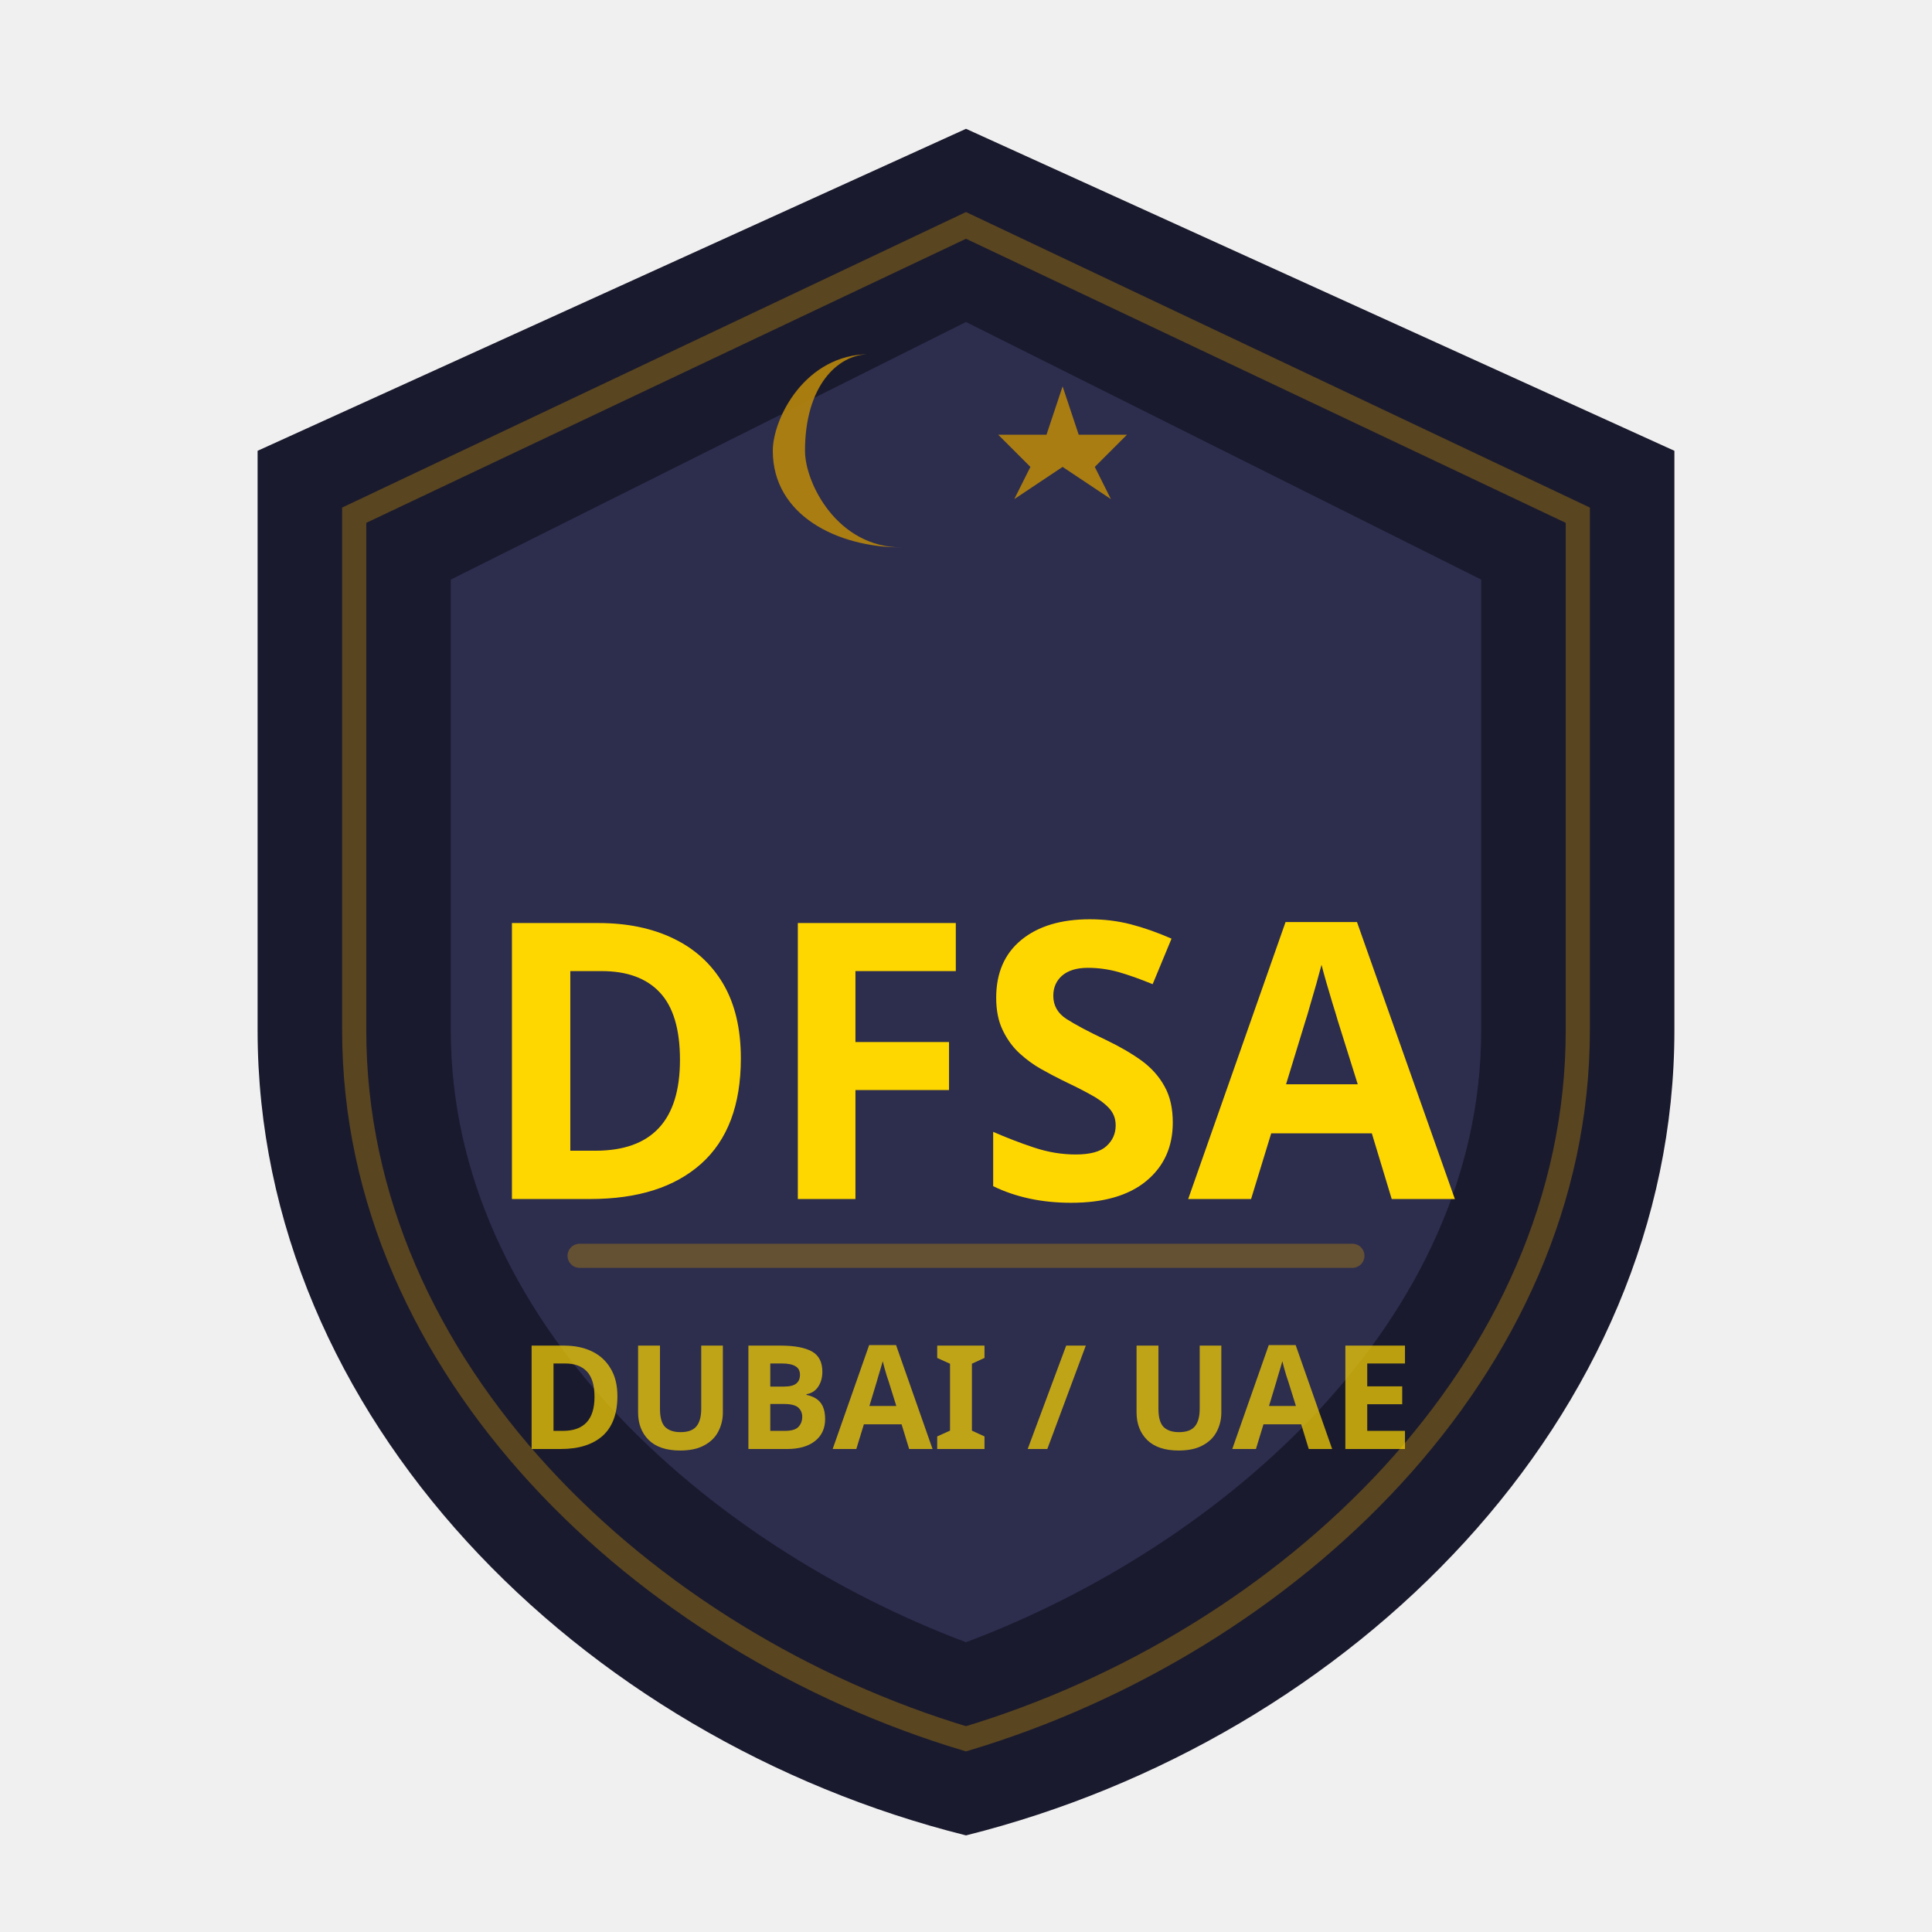
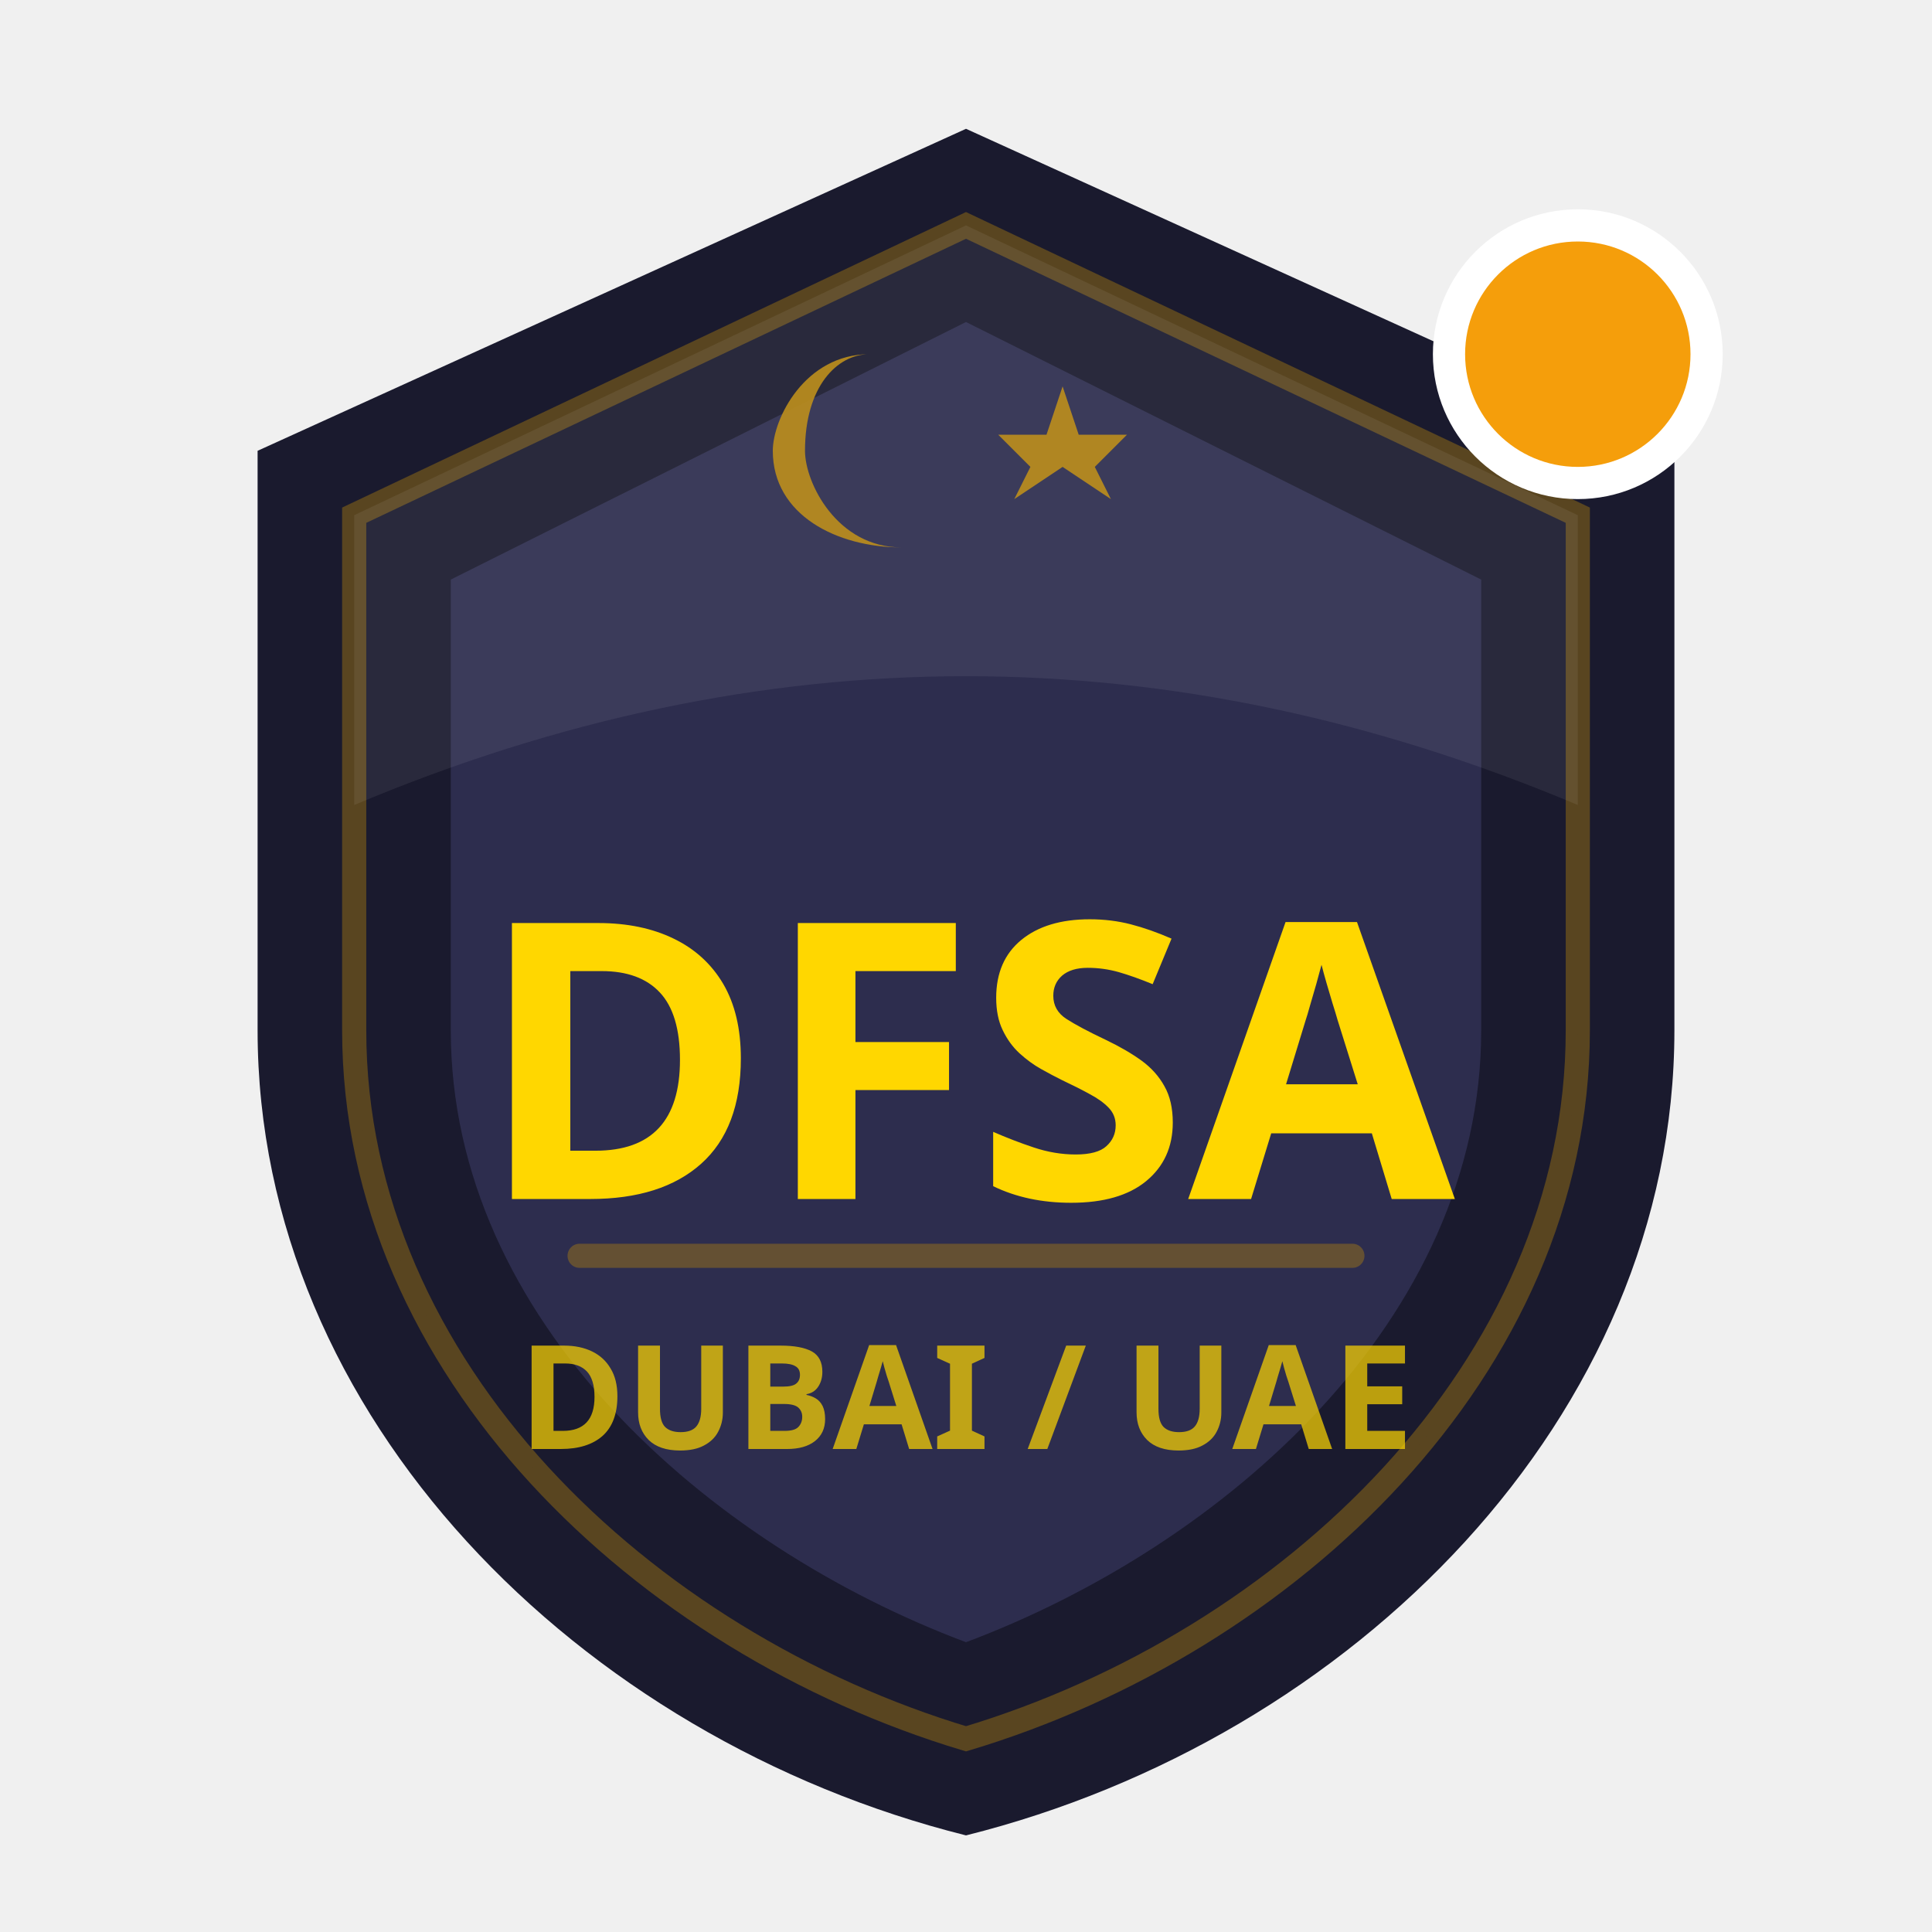
<svg xmlns="http://www.w3.org/2000/svg" viewBox="0 0 120 120" fill="none">
  <path d="M60 8L104 28V64C104 88 84 108 60 114C36 108 16 88 16 64V28L60 8Z" fill="#1A1A2E" />
  <path d="M60 14L98 32V64C98 85 80 102 60 108C40 102 22 85 22 64V32L60 14Z" fill="#1A1A2E" stroke="#B8860B" stroke-opacity="0.4" stroke-width="1.5" />
  <path d="M60 20L92 36V64C92 82 76 96 60 102C44 96 28 82 28 64V36L60 20Z" fill="#2D2D4E" />
  <path d="M54 22C50 22 48 26 48 28C48 32 52 34 56 34C52 34 50 30 50 28C50 24 52 22 54 22Z" fill="#B8860B" opacity="0.9" />
  <polygon points="66,24 67,27 70,27 68,29 69,31 66,29 63,31 64,29 62,27 65,27" fill="#B8860B" opacity="0.9" />
  <text x="60" y="66" font-family="system-ui,sans-serif" font-weight="800" font-size="24" fill="#FFD700" text-anchor="middle" dominant-baseline="middle">DFSA</text>
  <line x1="36" y1="78" x2="84" y2="78" stroke="#B8860B" stroke-opacity="0.4" stroke-width="1.5" stroke-linecap="round" />
  <text x="60" y="90" font-family="system-ui,sans-serif" font-weight="600" font-size="9" fill="#FFD700" opacity="0.7" text-anchor="middle">DUBAI / UAE</text>
+   <path d="M60 14 L 98 32 L 98 50 Q 60 34 22 50 V 32 Z" fill="#fff" opacity="0.07" />
+   <circle cx="98" cy="22" r="8" fill="#f59e0b" stroke="#fff" stroke-width="2" />
</svg>
